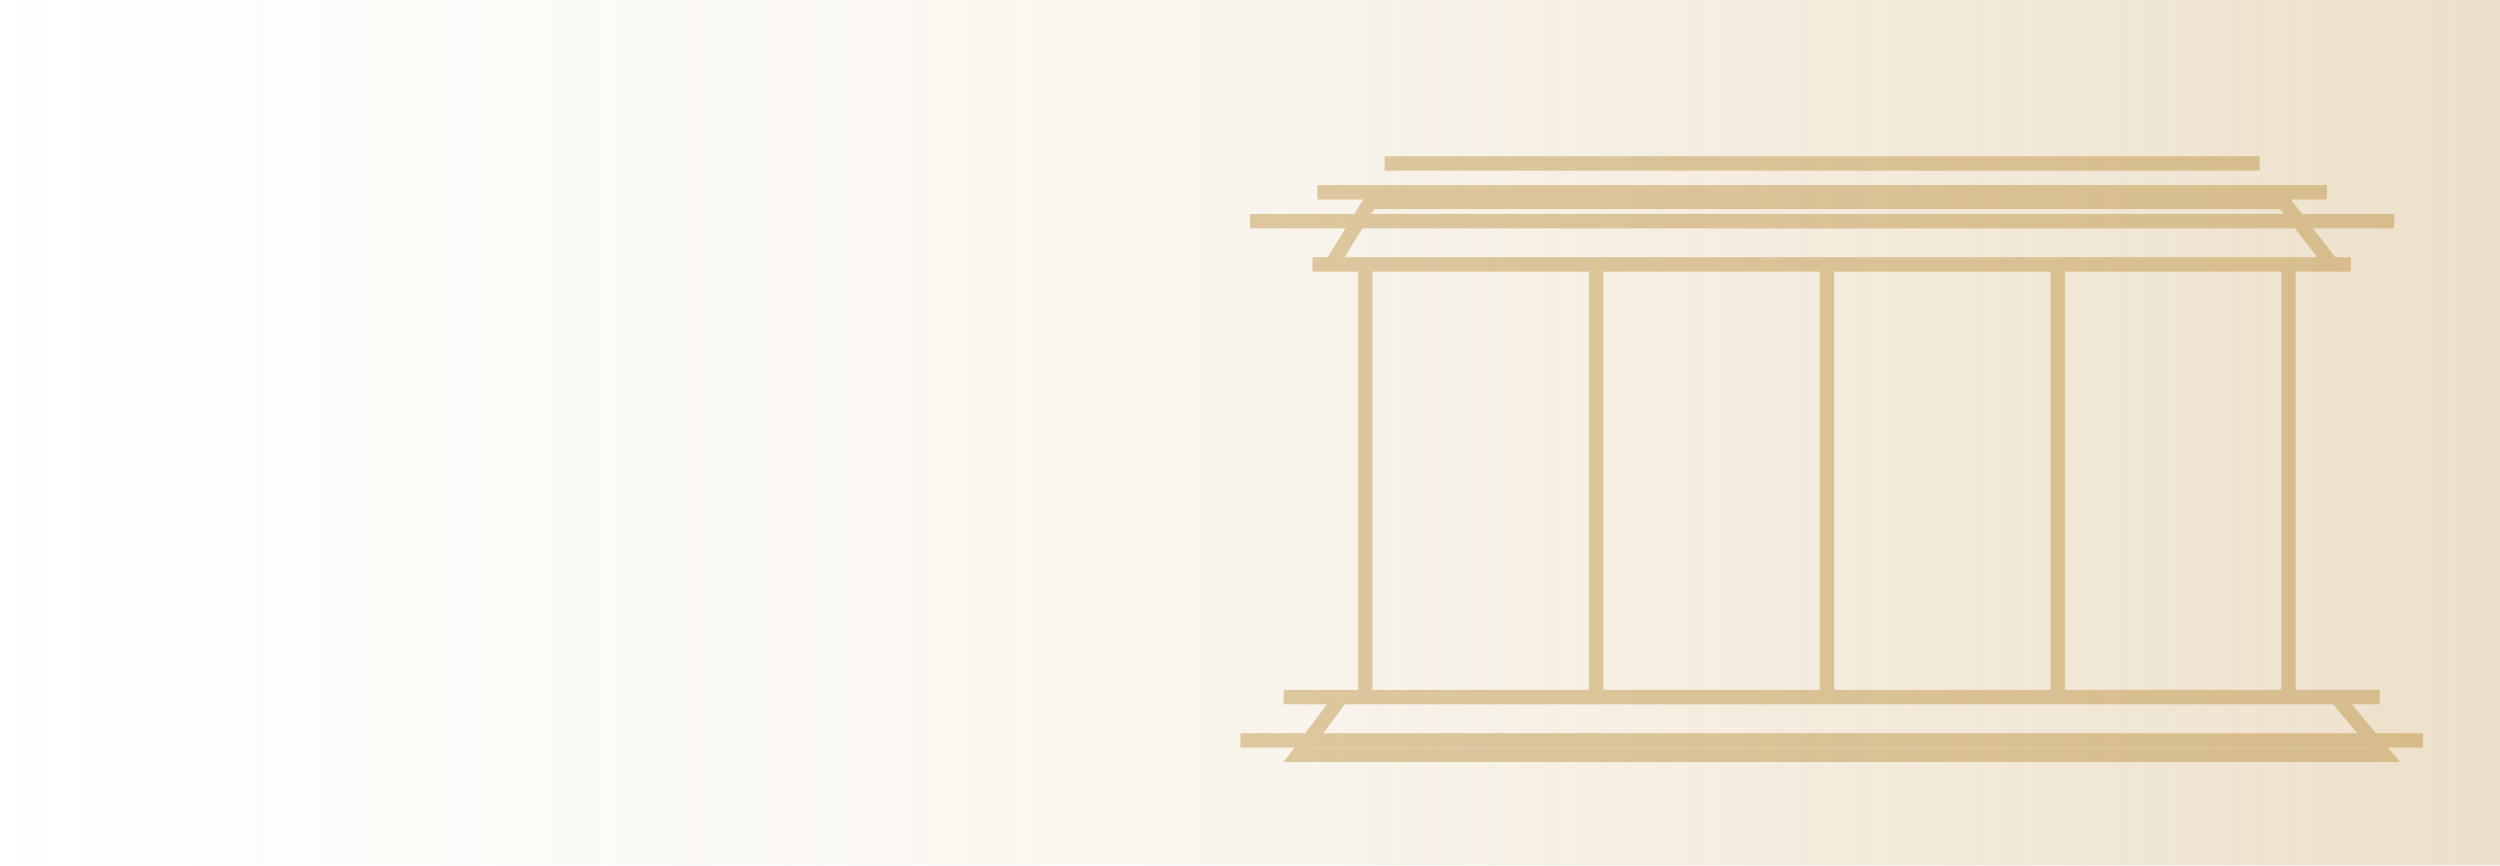
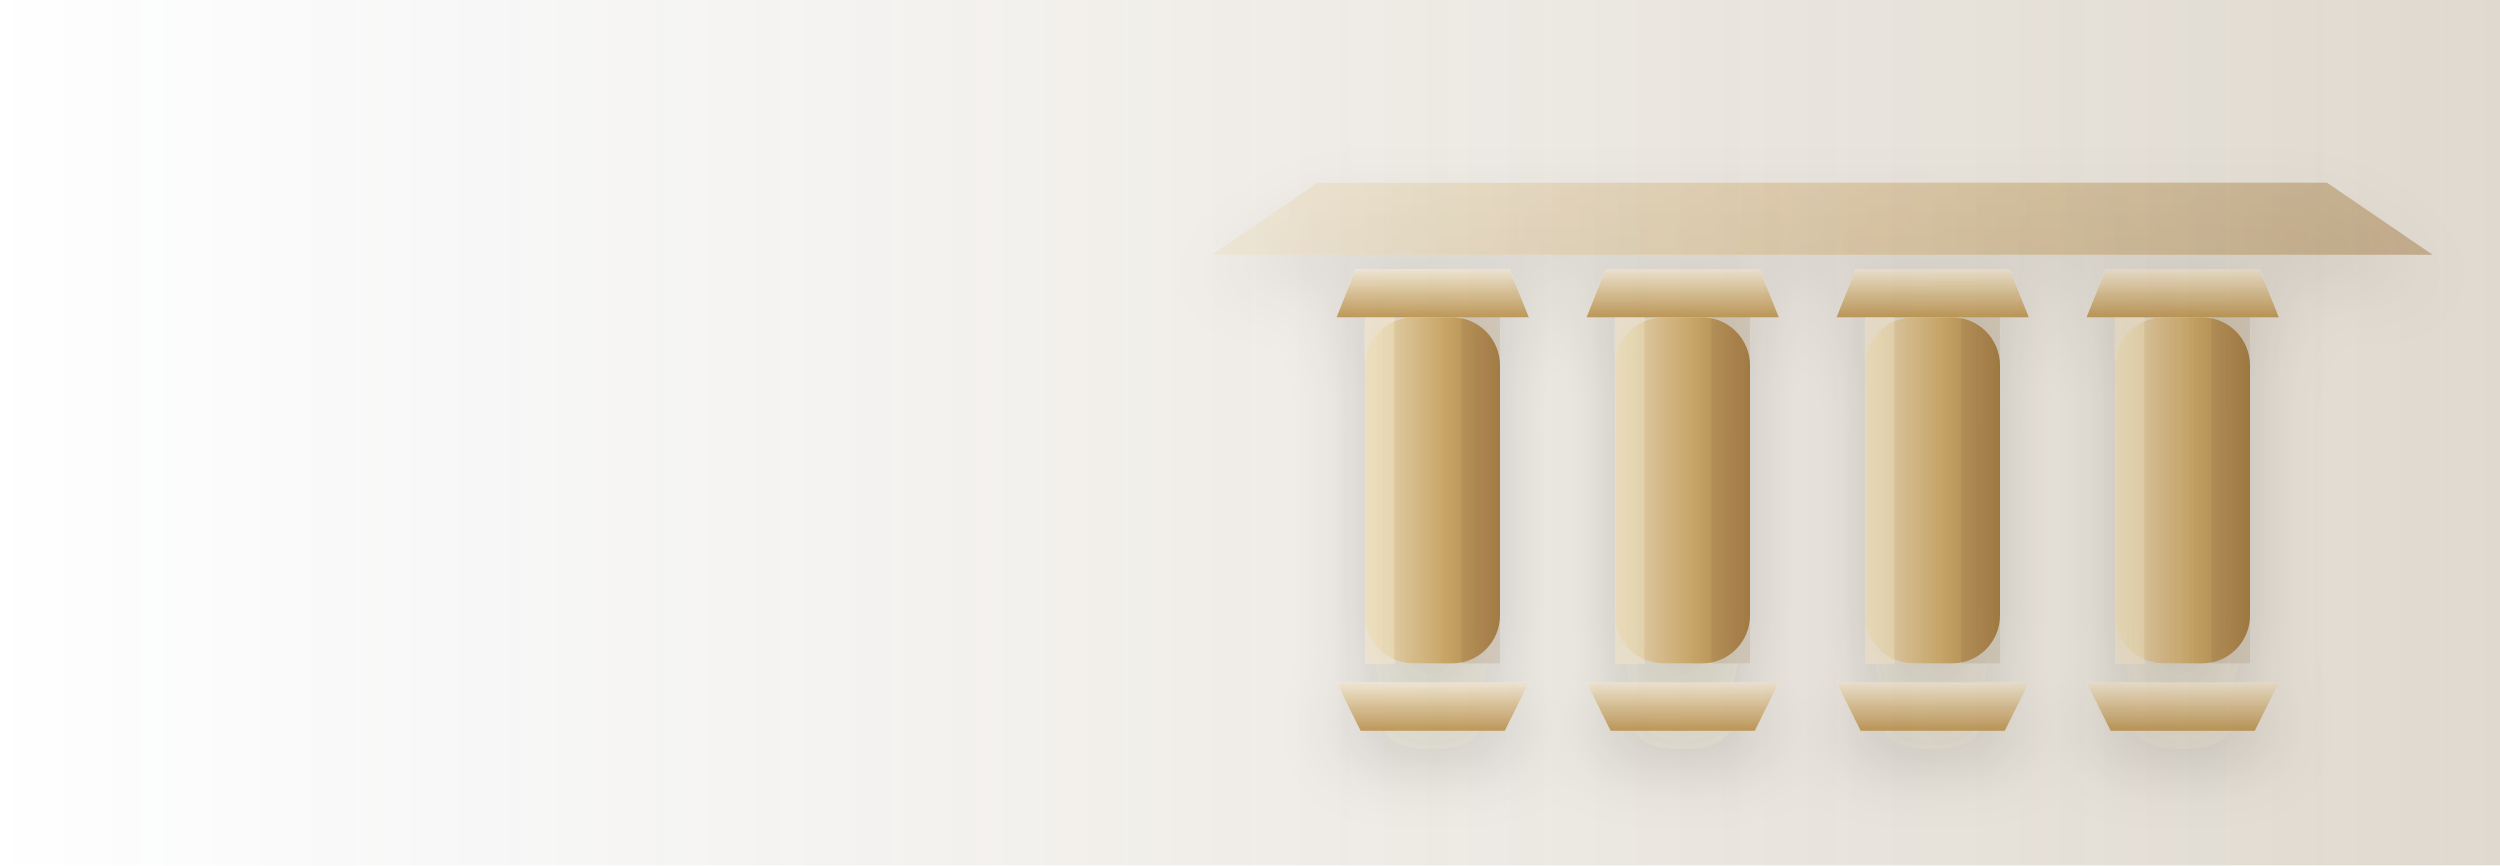
- <svg xmlns="http://www.w3.org/2000/svg" viewBox="0 0 520 180">
+ <svg xmlns="http://www.w3.org/2000/svg" viewBox="0 0 520 180" preserveAspectRatio="xMidYMid slice">
  <defs>
-     <linearGradient id="fade" x1="0" x2="1">
-       <stop offset="0" stop-color="#b88932" stop-opacity="0" />
-       <stop offset=".48" stop-color="#b88932" stop-opacity=".08" />
-       <stop offset="1" stop-color="#b88932" stop-opacity=".26" />
+     <linearGradient id="goldLine" x1="0" y1="0" x2="1" y2="1">
+       <stop offset="0" stop-color="#f7e7b1" stop-opacity=".9" />
+       <stop offset=".45" stop-color="#d8b56a" stop-opacity=".92" />
+       <stop offset="1" stop-color="#8e6831" stop-opacity=".95" />
    </linearGradient>
+     <linearGradient id="stoneA" x1="0" y1="0" x2="0" y2="1">
+       <stop offset="0" stop-color="#fff7e8" />
+       <stop offset=".4" stop-color="#e7d3ab" />
+       <stop offset="1" stop-color="#c59b57" />
+     </linearGradient>
+     <linearGradient id="stoneB" x1="0" y1="0" x2="1" y2="0">
+       <stop offset="0" stop-color="#f8ecd0" />
+       <stop offset=".55" stop-color="#d6b16e" />
+       <stop offset="1" stop-color="#a87a3e" />
+     </linearGradient>
+     <linearGradient id="shadowFade" x1="0" y1="0" x2="1" y2="0">
+       <stop offset="0" stop-color="#0f2238" stop-opacity="0" />
+       <stop offset=".4" stop-color="#6f5224" stop-opacity=".08" />
+       <stop offset="1" stop-color="#6f5224" stop-opacity=".22" />
+     </linearGradient>
+     <filter id="softShadow" x="-20%" y="-20%" width="140%" height="140%">
+       <feDropShadow dx="0" dy="6" stdDeviation="7" flood-color="#2f1e0a" flood-opacity=".18" />
+     </filter>
  </defs>
  <rect width="520" height="180" fill="none" />
-   <g fill="none" stroke="#b88932" stroke-width="3" opacity=".42">
-     <path d="M260 46h238M274 40h210M288 34h182" />
-     <path d="M284 55v90M332 55v90M380 55v90M428 55v90M476 55v90" />
-     <path d="M273 55h216M267 145h228M258 154h246" />
-     <path d="M277 55l8-13h190l10 13M279 145l-9 12h226l-10-12" />
+   <g transform="translate(248 12)" filter="url(#softShadow)" opacity=".98">
+     <path d="M26 26h210l22 15H4z" fill="url(#stoneB)" opacity=".45" />
+     <path d="M20 30h222" stroke="url(#goldLine)" stroke-width="4" stroke-linecap="round" opacity=".55" />
+     <path d="M30 22h202" stroke="url(#goldLine)" stroke-width="3" stroke-linecap="round" opacity=".7" />
+     <g opacity=".95">
+       <g transform="translate(34 38)">
+         <path d="M0 6h32l4 10H-4z" fill="url(#stoneA)" />
+         <rect x="2" y="16" width="28" height="72" rx="10" fill="url(#stoneB)" />
+         <path d="M2 16h6v72H2z" fill="#fff3d1" opacity=".55" />
+         <path d="M22 16h8v72h-8z" fill="#8c6835" opacity=".18" />
+         <path d="M-4 92h40l-5 10H1z" fill="url(#stoneA)" />
+       </g>
+       <g transform="translate(86 38)">
+         <path d="M0 6h32l4 10H-4z" fill="url(#stoneA)" />
+         <rect x="2" y="16" width="28" height="72" rx="10" fill="url(#stoneB)" />
+         <path d="M2 16h6v72H2z" fill="#fff3d1" opacity=".55" />
+         <path d="M22 16h8v72h-8z" fill="#8c6835" opacity=".18" />
+         <path d="M-4 92h40l-5 10H1z" fill="url(#stoneA)" />
+       </g>
+       <g transform="translate(138 38)">
+         <path d="M0 6h32l4 10H-4z" fill="url(#stoneA)" />
+         <rect x="2" y="16" width="28" height="72" rx="10" fill="url(#stoneB)" />
+         <path d="M2 16h6v72H2z" fill="#fff3d1" opacity=".55" />
+         <path d="M22 16h8v72h-8z" fill="#8c6835" opacity=".18" />
+         <path d="M-4 92h40l-5 10H1z" fill="url(#stoneA)" />
+       </g>
+       <g transform="translate(190 38)">
+         <path d="M0 6h32l4 10H-4z" fill="url(#stoneA)" />
+         <rect x="2" y="16" width="28" height="72" rx="10" fill="url(#stoneB)" />
+         <path d="M2 16h6v72H2z" fill="#fff3d1" opacity=".55" />
+         <path d="M22 16h8v72h-8z" fill="#8c6835" opacity=".18" />
+         <path d="M-4 92h40l-5 10H1z" fill="url(#stoneA)" />
+       </g>
+     </g>
+     <path d="M14 136h236" stroke="url(#goldLine)" stroke-width="4" stroke-linecap="round" opacity=".55" />
+     <path d="M4 146h256" stroke="url(#goldLine)" stroke-width="3" stroke-linecap="round" opacity=".45" />
  </g>
-   <rect width="520" height="180" fill="url(#fade)" />
+   <rect width="520" height="180" fill="url(#shadowFade)" />
</svg>
